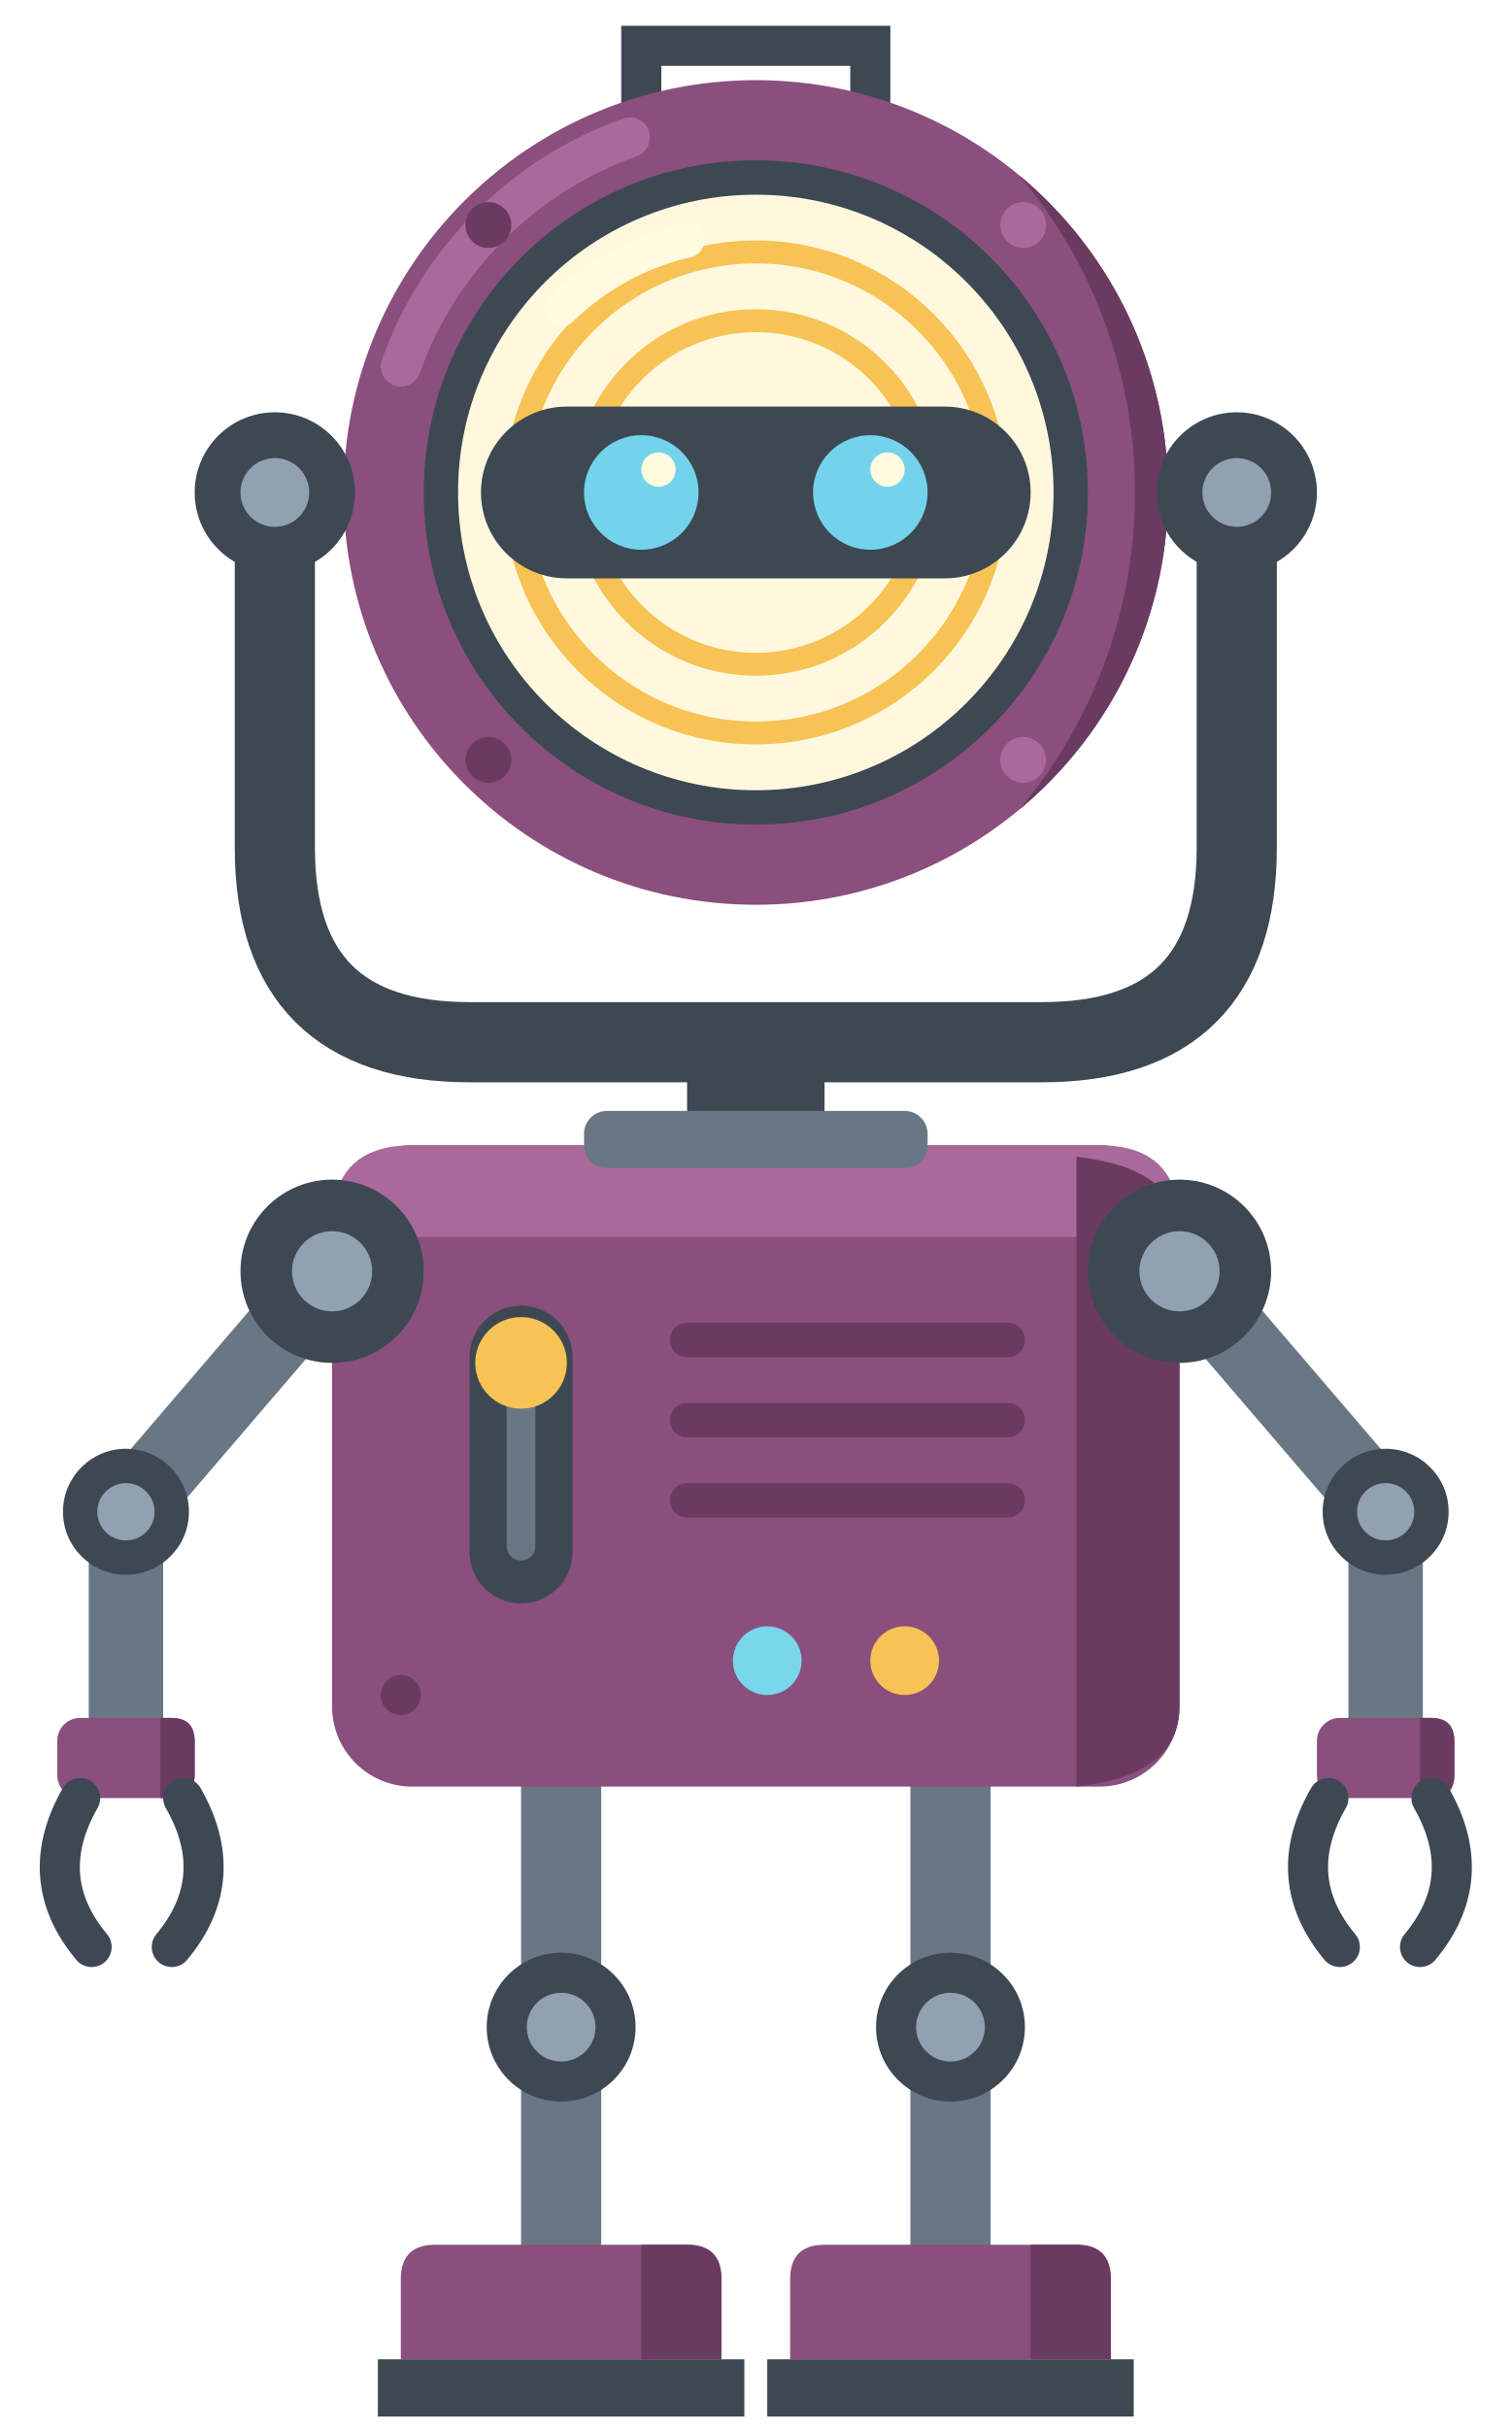
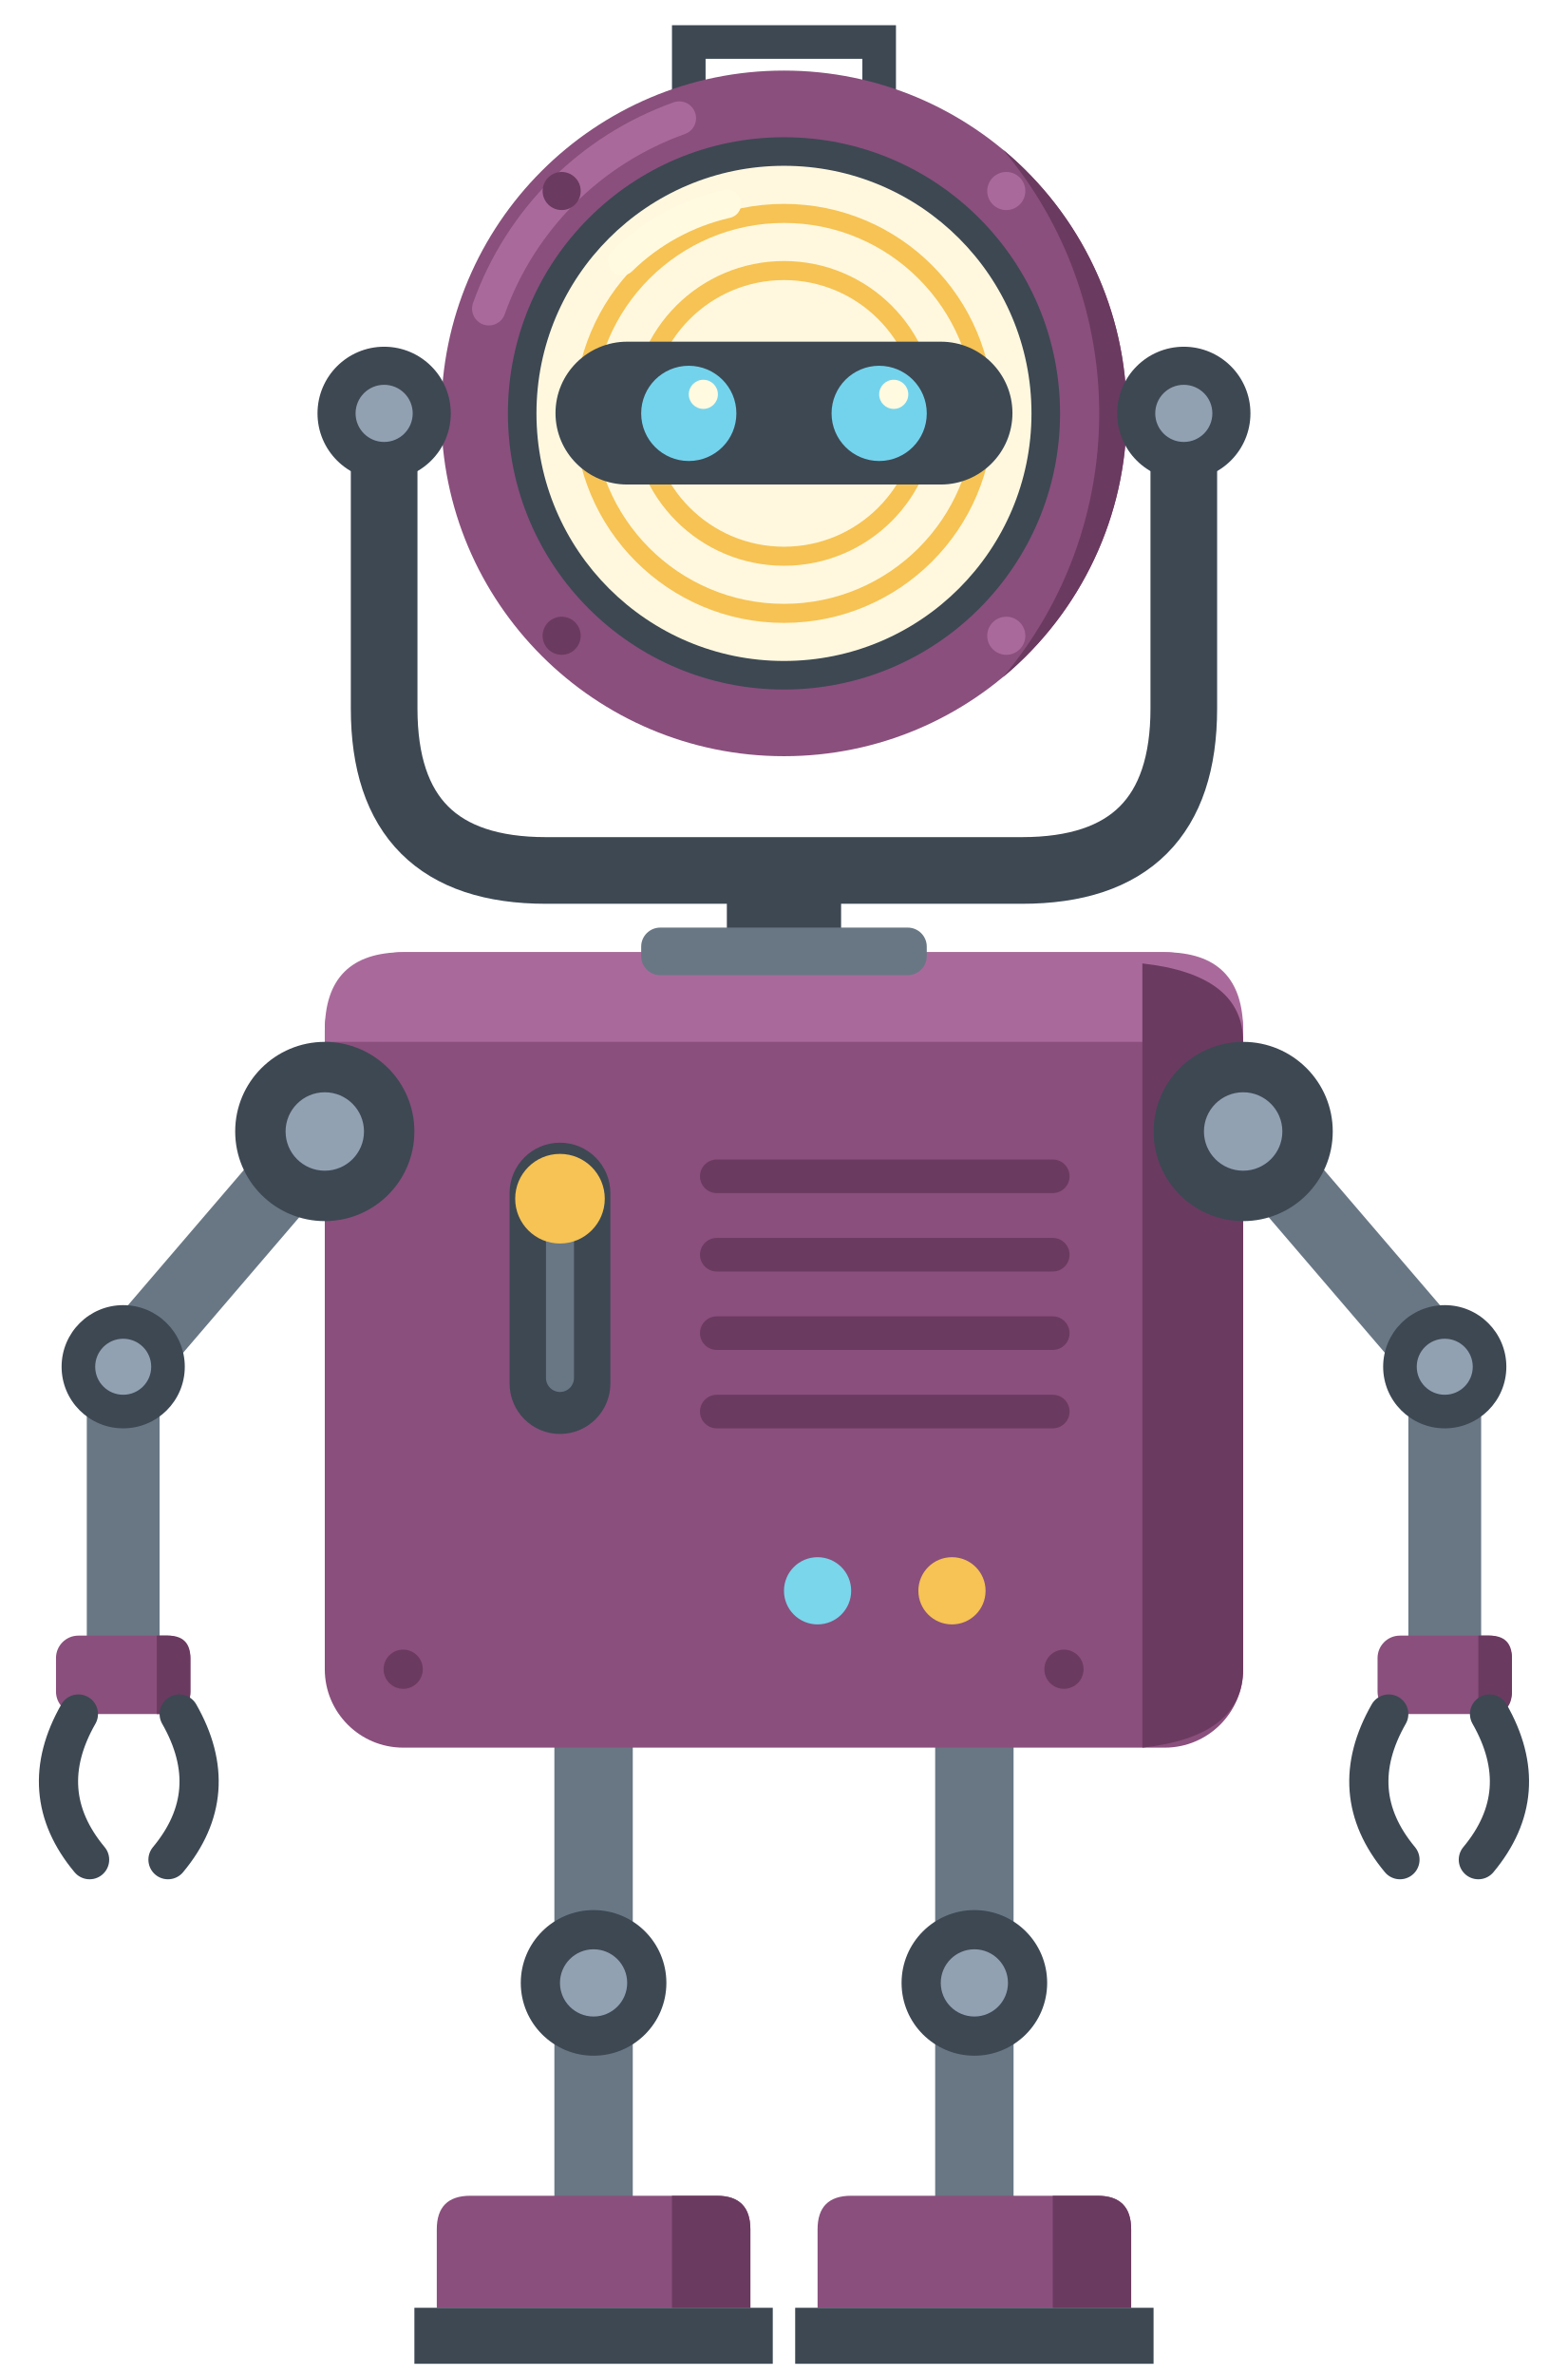
- <svg xmlns="http://www.w3.org/2000/svg" width="264" height="424" viewBox="124 54 264 424" role="img" aria-labelledby="beam-title beam-desc" class="r72" data-idle="blink blink dip dip switch beacon" data-work="snip snip switch switch beacon blink">
+ <svg xmlns="http://www.w3.org/2000/svg" width="280" height="424" viewBox="116 54 280 424" role="img" aria-labelledby="beam-title beam-desc" class="r72" data-idle="blink blink dip dip switch beacon" data-work="snip snip switch switch beacon blink">
  <style>
.r72[data-act=blink] .eyes{transform-box:fill-box;transform-origin:center;animation:r72-blink .4s ease-in-out}
.r72[data-act=beacon] .up{animation:r72-lean 2s ease-in-out}
.r72[data-act=beacon] .lens{animation:r72-skyward 2s ease-in-out}
.r72[data-act=beacon] .glass{animation:r72-lit 2s ease-in-out}
.r72[data-act=beacon] .eyes{animation:r72-up 2s ease-in-out}
.r72[data-act=beacon] .arm-r{animation:r72-raise 2s ease-in-out}
.r72[data-act=beacon] .fore-r{animation:r72-point 2s ease-in-out}
.r72[data-act=beacon] .arm-l{animation:r72-ballast 2s ease-in-out}
.r72[data-act=beacon] .fore-l{animation:r72-ballast-fore 2s ease-in-out}
.r72[data-act=dip] .up{animation:r72-sink 1.6s ease-in-out}
.r72[data-act=dip] .lens{animation:r72-down 1.6s ease-in-out}
.r72[data-act=dip] .eyes{animation:r72-down-eyes 1.6s ease-in-out}
.r72[data-act=dip] .fore-l{animation:r72-hang-l 1.6s ease-in-out}
.r72[data-act=dip] .fore-r{animation:r72-hang-r 1.6s ease-in-out}
.r72[data-act=switch] .up{animation:r72-lean-in 1.8s ease-in-out}
.r72[data-act=switch] .arm-l{animation:r72-tuck 1.8s ease-in-out}
.r72[data-act=switch] .fore-l{animation:r72-grab 1.8s ease-in-out}
.r72[data-act=switch] .fore-l .nip-l{animation:r72-jaw-l 1.8s ease-in-out}
.r72[data-act=switch] .fore-l .nip-r{animation:r72-jaw-r 1.8s ease-in-out}
.r72[data-act=switch] .knob{animation:r72-pull 1.8s ease-in-out}
.r72[data-act=switch] .stick{animation:r72-stick 1.8s ease-in-out}
.r72[data-act=switch] .lens{animation:r72-watch 1.8s ease-in-out}
.r72[data-act=switch] .eyes{animation:r72-watch-eyes 1.8s ease-in-out}
.r72[data-act=snip] .arm-l{animation:r72-elbow-l 1.6s ease-in-out}
.r72[data-act=snip] .arm-r{animation:r72-elbow-r 1.6s ease-in-out}
.r72[data-act=snip] .fore-l{animation:r72-fold-l 1.6s ease-in-out}
.r72[data-act=snip] .fore-r{animation:r72-fold-r 1.6s ease-in-out}
.r72[data-act=snip] .nip-l{animation:r72-snap-l 1.6s ease-in-out}
.r72[data-act=snip] .nip-r{animation:r72-snap-r 1.6s ease-in-out}
.r72[data-act=snip] .up{animation:r72-bob 1.6s ease-in-out}
/* the upper body leans over the hips and sinks 41 units x angle so the legs stay under it */
@keyframes r72-blink{0%,100%{transform:none}45%,55%{transform:scaleY(.1)}}
@keyframes r72-lean{0%,100%{transform:none}10%{transform:translate(0,1px)}36%,56%{transform:translate(0,.5px) rotate(-1.2deg)}78%{transform:rotate(.35deg)}90%{transform:rotate(-.1deg)}}
- @keyframes r72-skyward{0%,100%{transform:none}10%{transform:translateY(2px) scaleY(.97)}36%,58%{transform:translateY(-12px) scaleY(.86)}76%{transform:translateY(2px) scaleY(.98)}90%{transform:translateY(-.6px) scaleY(.995)}}
+ @keyframes r72-skyward{0%,100%{transform:none}10%{transform:translateY(1.7px) scaleY(.97)}36%,58%{transform:translateY(-10px) scaleY(.86)}76%{transform:translateY(2px) scaleY(.98)}90%{transform:translateY(-.5px) scaleY(.995)}}
@keyframes r72-lit{0%,30%,74%,100%{fill:#fff8de}44%,58%{fill:#ffeea0}}
- @keyframes r72-up{0%,24%,100%{transform:none}36%,60%{transform:translateY(-3px)}78%{transform:none}}
+ @keyframes r72-up{0%,24%,100%{transform:none}36%,60%{transform:translateY(-2.6px)}78%{transform:none}}
@keyframes r72-raise{0%,100%{transform:none}10%{transform:rotate(5deg)}36%,52%{transform:rotate(-110deg)}58%{transform:rotate(-106deg)}80%{transform:rotate(6deg)}92%{transform:rotate(-2deg)}}
@keyframes r72-point{0%,12%,100%{transform:none}38%,54%{transform:rotate(-70deg)}60%{transform:rotate(-66deg)}84%{transform:rotate(9deg)}94%{transform:rotate(-2.5deg)}}
@keyframes r72-ballast{0%,100%{transform:none}36%,56%{transform:rotate(9deg)}78%{transform:rotate(-3deg)}90%{transform:rotate(1deg)}}
@keyframes r72-ballast-fore{0%,100%{transform:none}40%,58%{transform:rotate(10deg)}82%{transform:rotate(-4deg)}94%{transform:rotate(1.2deg)}}
@keyframes r72-sink{0%,100%{transform:none}30%,56%{transform:translateY(2px)}76%{transform:translateY(-.5px)}}
- @keyframes r72-down{0%,100%{transform:none}28%,62%{transform:translateY(8px) scaleY(.91)}80%{transform:translateY(-1.5px) scaleY(.99)}}
- @keyframes r72-down-eyes{0%,100%{transform:none}24%,66%{transform:translateY(3px)}}
+ @keyframes r72-down{0%,100%{transform:none}28%,62%{transform:translateY(7px) scaleY(.91)}80%{transform:translateY(-1.3px) scaleY(.99)}}
+ @keyframes r72-down-eyes{0%,100%{transform:none}24%,66%{transform:translateY(2.6px)}}
@keyframes r72-hang-l{0%,100%{transform:none}34%{transform:rotate(-6deg)}58%{transform:rotate(4deg)}80%{transform:rotate(-1.5deg)}}
@keyframes r72-hang-r{0%,100%{transform:none}38%{transform:rotate(6deg)}62%{transform:rotate(-4deg)}84%{transform:rotate(1.5deg)}}
@keyframes r72-lean-in{0%,100%{transform:none}30%,64%{transform:translate(0,.7px) rotate(-1deg)}84%{transform:translate(0,.2px) rotate(.3deg)}}
@keyframes r72-tuck{0%,100%{transform:none}6%{transform:rotate(4deg)}30%,38%{transform:rotate(-20deg)}56%,64%{transform:rotate(-12deg)}84%{transform:rotate(3deg)}94%{transform:rotate(-1deg)}}
@keyframes r72-grab{0%,6%,100%{transform:none}30%,38%{transform:rotate(-104deg)}56%,64%{transform:rotate(-90deg)}84%{transform:rotate(8deg)}94%{transform:rotate(-2deg)}}
@keyframes r72-jaw-l{0%,14%,100%{transform:none}26%{transform:rotate(18deg)}34%,64%{transform:rotate(-2deg)}72%{transform:rotate(14deg)}86%{transform:none}}
@keyframes r72-jaw-r{0%,14%,100%{transform:none}26%{transform:rotate(-18deg)}34%,64%{transform:rotate(2deg)}72%{transform:rotate(-14deg)}86%{transform:none}}
@keyframes r72-pull{0%,38%,100%{transform:none}56%,64%{transform:translateY(20px)}76%{transform:translateY(-3px)}86%{transform:translateY(1px)}}
@keyframes r72-stick{0%,38%,100%{transform:none}56%,64%{transform:scaleY(.333)}76%{transform:scaleY(1.1)}86%{transform:scaleY(.97)}}
- @keyframes r72-watch{0%,100%{transform:none}28%,66%{transform:translateY(5px) scaleY(.95)}84%{transform:none}}
- @keyframes r72-watch-eyes{0%,100%{transform:none}24%,68%{transform:translate(-6px,3px)}86%{transform:none}}
+ @keyframes r72-watch{0%,100%{transform:none}28%,66%{transform:translateY(4.3px) scaleY(.95)}84%{transform:none}}
+ @keyframes r72-watch-eyes{0%,100%{transform:none}24%,68%{transform:translate(-5px,2.6px)}86%{transform:none}}
@keyframes r72-elbow-l{0%,100%{transform:none}26%,72%{transform:rotate(8deg)}88%{transform:rotate(-2deg)}}
@keyframes r72-elbow-r{0%,100%{transform:none}30%,74%{transform:rotate(-8deg)}90%{transform:rotate(2deg)}}
@keyframes r72-fold-l{0%,100%{transform:none}26%,72%{transform:rotate(-70deg)}86%{transform:rotate(6deg)}95%{transform:rotate(-1.5deg)}}
@keyframes r72-fold-r{0%,100%{transform:none}30%,74%{transform:rotate(70deg)}88%{transform:rotate(-6deg)}96%{transform:rotate(1.5deg)}}
@keyframes r72-snap-l{0%,18%,100%{transform:none}30%{transform:rotate(20deg)}40%{transform:rotate(-2deg)}52%{transform:rotate(20deg)}62%,74%{transform:rotate(-2deg)}84%{transform:none}}
@keyframes r72-snap-r{0%,18%,100%{transform:none}30%{transform:rotate(-20deg)}40%{transform:rotate(2deg)}52%{transform:rotate(-20deg)}62%,74%{transform:rotate(2deg)}84%{transform:none}}
@keyframes r72-bob{0%,100%{transform:none}40%{transform:translateY(2px)}50%{transform:translateY(.5px)}62%{transform:translateY(2px)}80%{transform:none}}
</style>
  <path d="M222 362v86m68-86v86" stroke="#697785" stroke-width="14" />
  <circle cx="222" cy="408" r="13" fill="#3d4853" />
  <circle cx="290" cy="408" r="13" fill="#3d4853" />
  <circle cx="222" cy="408" r="6" fill="#92a1b2" />
  <circle cx="290" cy="408" r="6" fill="#92a1b2" />
  <path d="M200 446h44q6 0 6 6v14h-56v-14q0-6 6-6Zm68 0h44q6 0 6 6v14h-56v-14q0-6 6-6Z" fill="#8a4f7d" />
  <path d="M236 446h8q6 0 6 6v14h-14Zm68 0h8q6 0 6 6v14h-14Z" fill="#6b3a60" />
  <path d="M190 466h64v10h-64Zm68 0h64v10h-64Z" fill="#3d4853" />
  <g class="up" style="transform-origin:256px 364px">
-     <g class="arm-l" style="transform-origin:182px 276px">
-       <path d="M182 276l-36 42" fill="none" stroke="#697785" stroke-width="13" stroke-linejoin="round" />
+     <g class="arm-l" style="transform-origin:174px 256px">
+       <path d="M174 256l-36 42" fill="none" stroke="#697785" stroke-width="13" stroke-linejoin="round" />
    </g>
-     <g class="arm-r" style="transform-origin:330px 276px">
-       <path d="M330 276l36 42" fill="none" stroke="#697785" stroke-width="13" stroke-linejoin="round" />
+     <g class="arm-r" style="transform-origin:338px 256px">
+       <path d="M338 256l36 42" fill="none" stroke="#697785" stroke-width="13" stroke-linejoin="round" />
    </g>
-     <rect x="182" y="254" width="148" height="112" rx="14" fill="#8a4f7d" />
-     <path d="M196 254h120q14 0 14 14v2H182v-2q0-14 14-14Z" fill="#a96a9b" />
-     <path d="M312 256q18 2 18 14v82q0 12-18 14Z" fill="#6b3a60" />
-     <rect x="206" y="282" width="18" height="52" rx="9" fill="#3d4853" />
-     <g class="stick" style="transform-origin:215px 324px">
-       <path d="M215 324v-30" stroke="#697785" stroke-width="5" stroke-linecap="round" />
+     <rect x="174" y="224" width="164" height="142" rx="14" fill="#8a4f7d" />
+     <path d="M188 224h136q14 0 14 14v2H174v-2q0-14 14-14Z" fill="#a96a9b" />
+     <path d="M320 226q18 2 18 14v112q0 12-18 14Z" fill="#6b3a60" />
+     <rect x="207" y="258" width="18" height="52" rx="9" fill="#3d4853" />
+     <g class="stick" style="transform-origin:216px 300px">
+       <path d="M216 300v-30" stroke="#697785" stroke-width="5" stroke-linecap="round" />
    </g>
    <g class="knob">
-       <circle cx="215" cy="292" r="8" fill="#f6c354" />
+       <circle cx="216" cy="268" r="8" fill="#f6c354" />
    </g>
-     <path d="M244 288h56m-56 14h56m-56 14h56" stroke="#6b3a60" stroke-width="6" stroke-linecap="round" />
-     <circle cx="258" cy="344" r="6" fill="#79d6eb" />
-     <circle cx="282" cy="344" r="6" fill="#f6c354" />
-     <circle cx="194" cy="350" r="3.5" fill="#6b3a60" />
-     <circle cx="318" cy="350" r="3.5" fill="#6b3a60" />
-     <circle cx="182" cy="276" r="16" fill="#3d4853" />
-     <circle cx="330" cy="276" r="16" fill="#3d4853" />
-     <circle cx="182" cy="276" r="7" fill="#92a1b2" />
-     <circle cx="330" cy="276" r="7" fill="#92a1b2" />
-     <g class="arm-l" style="transform-origin:182px 276px">
-       <g class="fore-l" style="transform-origin:146px 318px">
-         <path d="M146 318v40" fill="none" stroke="#697785" stroke-width="13" stroke-linejoin="round" />
-         <rect x="134" y="354" width="24" height="14" rx="4" fill="#8a4f7d" />
-         <path d="M152 354h2q4 0 4 4v6q0 4-4 4h-2Z" fill="#6b3a60" />
-         <g class="nip-l" style="transform-origin:138px 368px">
-           <path d="M138 368q-8 14 2 26" fill="none" stroke="#3d4853" stroke-width="7" stroke-linecap="round" />
+     <path d="M244 264h60m-60 14h60m-60 14h60m-60 14h60" stroke="#6b3a60" stroke-width="6" stroke-linecap="round" />
+     <circle cx="262" cy="338" r="6" fill="#79d6eb" />
+     <circle cx="286" cy="338" r="6" fill="#f6c354" />
+     <circle cx="188" cy="352" r="3.5" fill="#6b3a60" />
+     <circle cx="306" cy="352" r="3.5" fill="#6b3a60" />
+     <circle cx="174" cy="256" r="16" fill="#3d4853" />
+     <circle cx="338" cy="256" r="16" fill="#3d4853" />
+     <circle cx="174" cy="256" r="7" fill="#92a1b2" />
+     <circle cx="338" cy="256" r="7" fill="#92a1b2" />
+     <g class="arm-l" style="transform-origin:174px 256px">
+       <g class="fore-l" style="transform-origin:138px 298px">
+         <path d="M138 298v52" fill="none" stroke="#697785" stroke-width="13" stroke-linejoin="round" />
+         <rect x="126" y="346" width="24" height="14" rx="4" fill="#8a4f7d" />
+         <path d="M144 346h2q4 0 4 4v6q0 4-4 4h-2Z" fill="#6b3a60" />
+         <g class="nip-l" style="transform-origin:130px 360px">
+           <path d="M130 360q-8 14 2 26" fill="none" stroke="#3d4853" stroke-width="7" stroke-linecap="round" />
        </g>
-         <g class="nip-r" style="transform-origin:156px 368px">
-           <path d="M156 368q8 14-2 26" fill="none" stroke="#3d4853" stroke-width="7" stroke-linecap="round" />
+         <g class="nip-r" style="transform-origin:148px 360px">
+           <path d="M148 360q8 14-2 26" fill="none" stroke="#3d4853" stroke-width="7" stroke-linecap="round" />
        </g>
      </g>
-       <circle cx="146" cy="318" r="11" fill="#3d4853" />
-       <circle cx="146" cy="318" r="5" fill="#92a1b2" />
+       <circle cx="138" cy="298" r="11" fill="#3d4853" />
+       <circle cx="138" cy="298" r="5" fill="#92a1b2" />
    </g>
-     <g class="arm-r" style="transform-origin:330px 276px">
-       <g class="fore-r" style="transform-origin:366px 318px">
-         <path d="M366 318v40" fill="none" stroke="#697785" stroke-width="13" stroke-linejoin="round" />
-         <rect x="354" y="354" width="24" height="14" rx="4" fill="#8a4f7d" />
-         <path d="M372 354h2q4 0 4 4v6q0 4-4 4h-2Z" fill="#6b3a60" />
-         <g class="nip-l" style="transform-origin:356px 368px">
-           <path d="M356 368q-8 14 2 26" fill="none" stroke="#3d4853" stroke-width="7" stroke-linecap="round" />
+     <g class="arm-r" style="transform-origin:338px 256px">
+       <g class="fore-r" style="transform-origin:374px 298px">
+         <path d="M374 298v52" fill="none" stroke="#697785" stroke-width="13" stroke-linejoin="round" />
+         <rect x="362" y="346" width="24" height="14" rx="4" fill="#8a4f7d" />
+         <path d="M380 346h2q4 0 4 4v6q0 4-4 4h-2Z" fill="#6b3a60" />
+         <g class="nip-l" style="transform-origin:364px 360px">
+           <path d="M364 360q-8 14 2 26" fill="none" stroke="#3d4853" stroke-width="7" stroke-linecap="round" />
        </g>
-         <g class="nip-r" style="transform-origin:374px 368px">
-           <path d="M374 368q8 14-2 26" fill="none" stroke="#3d4853" stroke-width="7" stroke-linecap="round" />
+         <g class="nip-r" style="transform-origin:382px 360px">
+           <path d="M382 360q8 14-2 26" fill="none" stroke="#3d4853" stroke-width="7" stroke-linecap="round" />
        </g>
      </g>
-       <circle cx="366" cy="318" r="11" fill="#3d4853" />
-       <circle cx="366" cy="318" r="5" fill="#92a1b2" />
+       <circle cx="374" cy="298" r="11" fill="#3d4853" />
+       <circle cx="374" cy="298" r="5" fill="#92a1b2" />
    </g>
-     <rect x="244" y="230" width="24" height="26" fill="#3d4853" />
-     <rect x="226" y="248" width="60" height="10" rx="4" fill="#697785" />
-     <path d="M172 140v62q0 34 34 34h100q34 0 34-34v-62" fill="none" stroke="#3d4853" stroke-width="14" />
-     <path d="M236 74V62h40v12" fill="none" stroke="#3d4853" stroke-width="7" />
-     <circle cx="256" cy="140" r="72" fill="#8a4f7d" />
-     <path d="M302 84.6a72 72 0 0 1 0 110.8 86 86 0 0 0 0-110.8Z" fill="#6b3a60" />
-     <path d="M194 118a66 66 0 0 1 40-40" fill="none" stroke="#a96a9b" stroke-width="7" stroke-linecap="round" />
-     <circle cx="209.3" cy="93.3" r="4" fill="#6b3a60" />
-     <circle cx="302.7" cy="93.3" r="4" fill="#a96a9b" />
-     <circle cx="209.3" cy="186.7" r="4" fill="#6b3a60" />
-     <circle cx="302.7" cy="186.7" r="4" fill="#a96a9b" />
-     <g class="lens" style="transform-origin:256px 140px">
-       <circle cx="256" cy="140" r="58" fill="#3d4853" />
-       <circle class="glass" cx="256" cy="140" r="52" fill="#fff8de" />
-       <circle cx="256" cy="140" r="42" fill="none" stroke="#f6c354" stroke-width="4" />
-       <circle cx="256" cy="140" r="30" fill="none" stroke="#f6c354" stroke-width="4" />
-       <path d="M222 108a46 46 0 0 1 22-12" fill="none" stroke="#fffae0" stroke-width="6" stroke-linecap="round" />
-       <rect x="208" y="125" width="96" height="30" rx="15" fill="#3d4853" />
+     <rect x="245.8" y="204.3" width="20.4" height="22.1" fill="#3d4853" />
+     <rect x="230.5" y="219.6" width="51" height="8.5" rx="3.4" fill="#697785" />
+     <path d="M184.6 127.8v52.7q0 28.9 28.9 28.9h85q28.9 0 28.9-28.9v-52.7" fill="none" stroke="#3d4853" stroke-width="11.9" />
+     <path d="M239 71.7V61.5h34v10.2" fill="none" stroke="#3d4853" stroke-width="6" />
+     <circle cx="256" cy="127.8" r="61.2" fill="#8a4f7d" />
+     <path d="M295.1 80.7a61.2 61.2 0 0 1 0 94.2 73.1 73.1 0 0 0 0-94.2Z" fill="#6b3a60" />
+     <path d="M203.3 109.1a56.1 56.1 0 0 1 34-34" fill="none" stroke="#a96a9b" stroke-width="6" stroke-linecap="round" />
+     <circle cx="216.3" cy="88.1" r="3.4" fill="#6b3a60" />
+     <circle cx="295.7" cy="88.1" r="3.4" fill="#a96a9b" />
+     <circle cx="216.3" cy="167.5" r="3.4" fill="#6b3a60" />
+     <circle cx="295.7" cy="167.5" r="3.4" fill="#a96a9b" />
+     <g class="lens" style="transform-origin:256px 127.8px">
+       <circle cx="256" cy="127.8" r="49.3" fill="#3d4853" />
+       <circle class="glass" cx="256" cy="127.8" r="44.2" fill="#fff8de" />
+       <circle cx="256" cy="127.8" r="35.7" fill="none" stroke="#f6c354" stroke-width="3.4" />
+       <circle cx="256" cy="127.8" r="25.5" fill="none" stroke="#f6c354" stroke-width="3.4" />
+       <path d="M227.1 100.6a39.1 39.1 0 0 1 18.7-10.2" fill="none" stroke="#fffae0" stroke-width="5.1" stroke-linecap="round" />
+       <rect x="215.2" y="115" width="81.6" height="25.5" rx="12.8" fill="#3d4853" />
      <g class="eyes">
-         <circle cx="236" cy="140" r="10" fill="#74d3ec" />
-         <circle cx="276" cy="140" r="10" fill="#74d3ec" />
-         <path d="M242 132a10 10 0 0 1-8 18 10 10 0 0 0 8-18Zm40 0a10 10 0 0 1-8 18 10 10 0 0 0 8-18Z" fill="#4fb0c5" />
-         <circle cx="239" cy="136" r="3" fill="#fffae0" />
-         <circle cx="279" cy="136" r="3" fill="#fffae0" />
+         <circle cx="239" cy="127.8" r="8.5" fill="#74d3ec" />
+         <circle cx="273" cy="127.8" r="8.5" fill="#74d3ec" />
+         <path d="M244.1 121a8.5 8.5 0 0 1-6.8 15.3 8.5 8.5 0 0 0 6.8-15.3Zm34 0a8.5 8.5 0 0 1-6.8 15.3 8.5 8.5 0 0 0 6.8-15.3Z" fill="#4fb0c5" />
+         <circle cx="241.6" cy="124.4" r="2.6" fill="#fffae0" />
+         <circle cx="275.6" cy="124.4" r="2.6" fill="#fffae0" />
      </g>
    </g>
-     <circle cx="172" cy="140" r="14" fill="#3d4853" />
-     <circle cx="340" cy="140" r="14" fill="#3d4853" />
-     <circle cx="172" cy="140" r="6" fill="#92a1b2" />
-     <circle cx="340" cy="140" r="6" fill="#92a1b2" />
+     <circle cx="184.6" cy="127.8" r="11.9" fill="#3d4853" />
+     <circle cx="327.4" cy="127.8" r="11.9" fill="#3d4853" />
+     <circle cx="184.6" cy="127.8" r="5.1" fill="#92a1b2" />
+     <circle cx="327.4" cy="127.8" r="5.1" fill="#92a1b2" />
  </g>
</svg>
